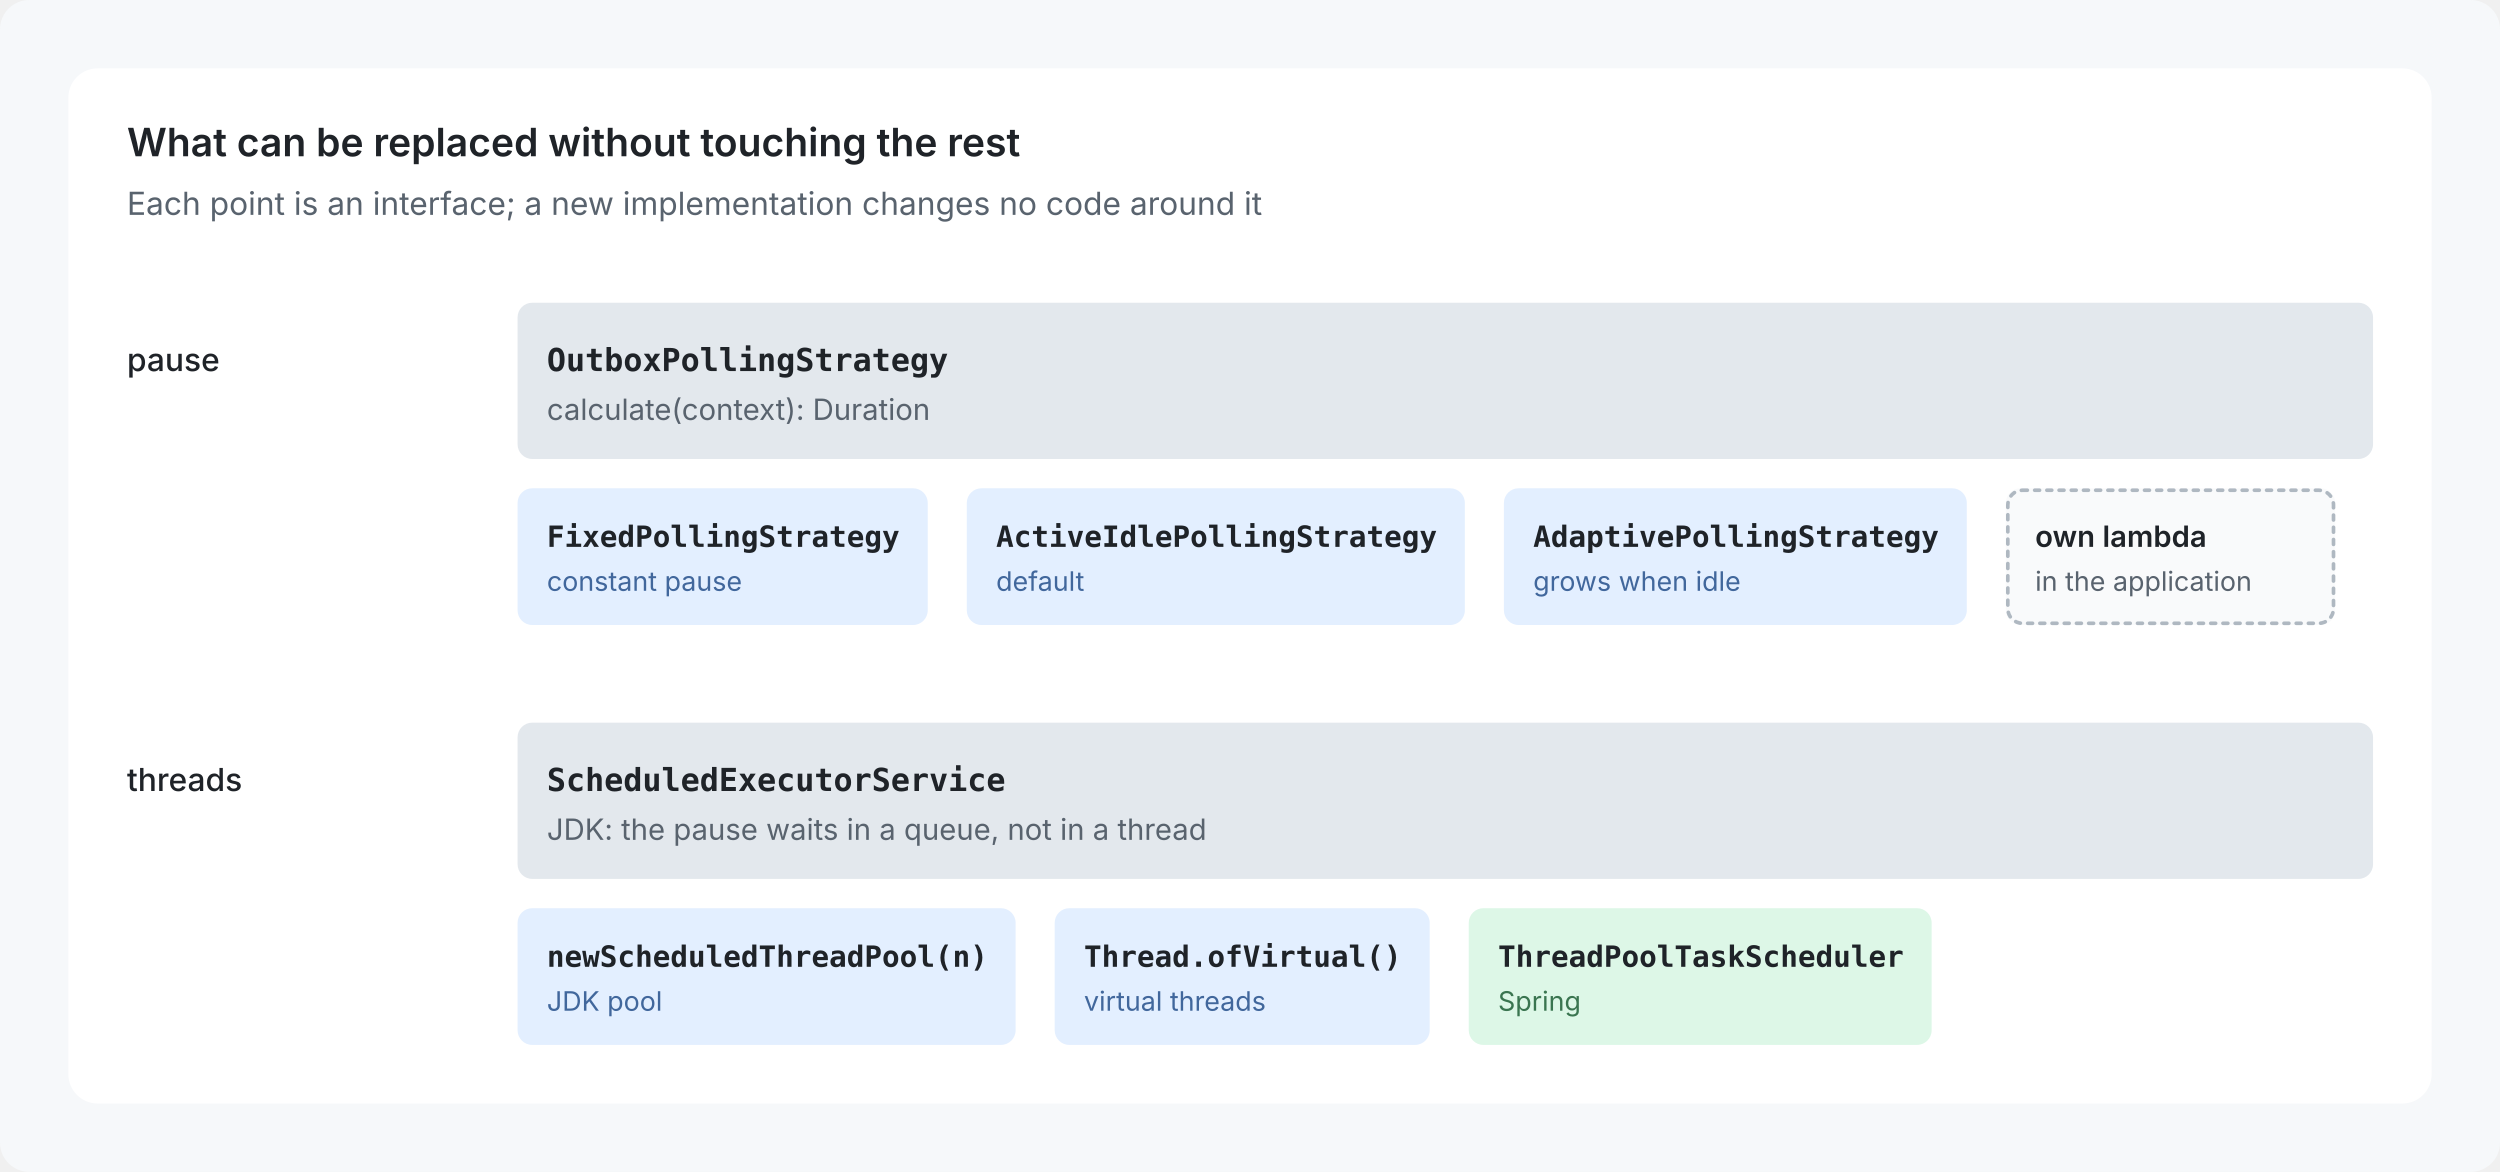
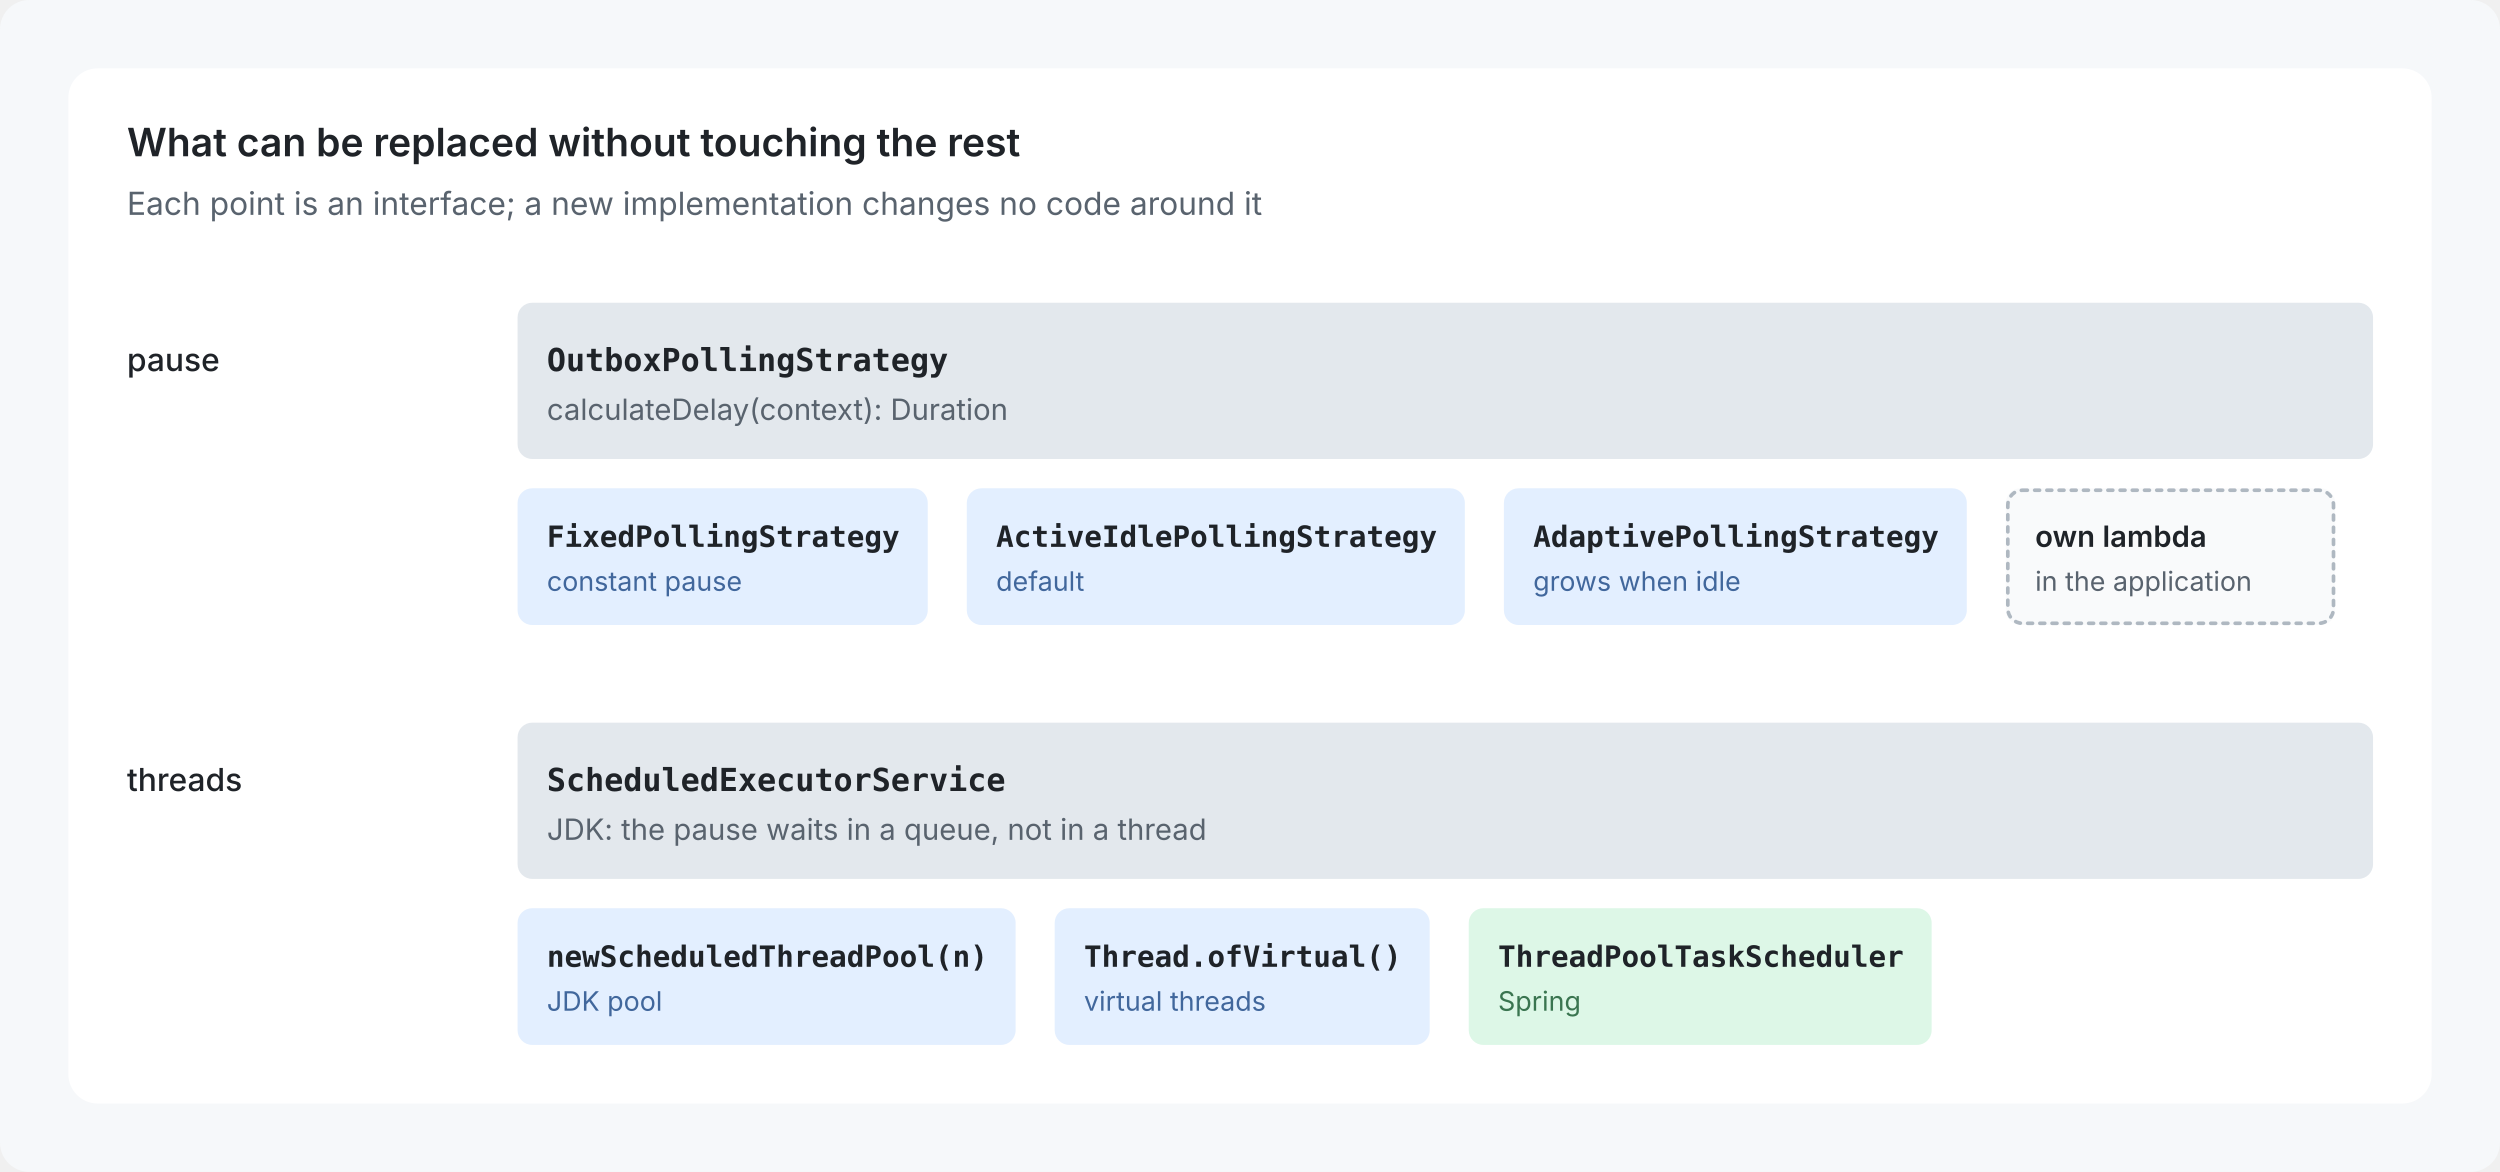
<svg xmlns="http://www.w3.org/2000/svg" viewBox="0 0 1024 480" width="1024" height="480" role="img">
  <rect width="1024" height="480" rx="12" fill="#F6F8FA" />
  <g transform="translate(12,12)">
    <rect x="16" y="16" width="968" height="424" rx="12" fill="#FFFFFF" />
    <text x="40.0" y="52.0" font-family="-apple-system, BlinkMacSystemFont, 'Segoe UI', Inter, Helvetica, Arial, sans-serif" font-size="16" font-weight="600" fill="#1F2328" text-anchor="start">What can be replaced without touching the rest</text>
    <text x="40.0" y="76.0" font-family="-apple-system, BlinkMacSystemFont, 'Segoe UI', Inter, Helvetica, Arial, sans-serif" font-size="13" font-weight="400" fill="#59636E" text-anchor="start">Each point is an interface; a new implementation changes no code around it</text>
    <text x="40.0" y="140.0" font-family="-apple-system, BlinkMacSystemFont, 'Segoe UI', Inter, Helvetica, Arial, sans-serif" font-size="13" font-weight="500" fill="#1F2328" text-anchor="start">pause</text>
    <rect x="200.0" y="112.0" width="760.0" height="64.0" rx="6" fill="#E3E8ED" />
    <text x="212.0" y="140.0" font-family="ui-monospace, SFMono-Regular, 'SF Mono', Menlo, Consolas, monospace" font-size="13" font-weight="600" fill="#1F2328" text-anchor="start">OutboxPollingStrategy</text>
-     <text x="212.0" y="160.0" font-family="-apple-system, BlinkMacSystemFont, 'Segoe UI', Inter, Helvetica, Arial, sans-serif" font-size="12" font-weight="400" fill="#59636E" text-anchor="start">calculate(context): Duration</text>
+     <text x="212.0" y="160.0" font-family="-apple-system, BlinkMacSystemFont, 'Segoe UI', Inter, Helvetica, Arial, sans-serif" font-size="12" font-weight="400" fill="#59636E" text-anchor="start">calculateDelay(context): Duration</text>
    <rect x="200.0" y="188.0" width="168.0" height="56.0" rx="6" fill="#E3EFFF" />
    <text x="212.0" y="212.0" font-family="ui-monospace, SFMono-Regular, 'SF Mono', Menlo, Consolas, monospace" font-size="12" font-weight="600" fill="#1F2328" text-anchor="start">FixedPollingStrategy</text>
    <text x="212.0" y="230.0" font-family="-apple-system, BlinkMacSystemFont, 'Segoe UI', Inter, Helvetica, Arial, sans-serif" font-size="11" font-weight="400" fill="#41679C" text-anchor="start">constant pause</text>
    <rect x="384.0" y="188.0" width="204.0" height="56.0" rx="6" fill="#E3EFFF" />
    <text x="396.0" y="212.0" font-family="ui-monospace, SFMono-Regular, 'SF Mono', Menlo, Consolas, monospace" font-size="12" font-weight="600" fill="#1F2328" text-anchor="start">ActiveIdlePollingStrategy</text>
    <text x="396.0" y="230.0" font-family="-apple-system, BlinkMacSystemFont, 'Segoe UI', Inter, Helvetica, Arial, sans-serif" font-size="11" font-weight="400" fill="#41679C" text-anchor="start">default</text>
    <rect x="604.0" y="188.0" width="189.6" height="56.0" rx="6" fill="#E3EFFF" />
    <text x="616.0" y="212.0" font-family="ui-monospace, SFMono-Regular, 'SF Mono', Menlo, Consolas, monospace" font-size="12" font-weight="600" fill="#1F2328" text-anchor="start">AdaptivePollingStrategy</text>
    <text x="616.0" y="230.0" font-family="-apple-system, BlinkMacSystemFont, 'Segoe UI', Inter, Helvetica, Arial, sans-serif" font-size="11" font-weight="400" fill="#41679C" text-anchor="start">grows when idle</text>
    <rect x="809.6" y="188.0" width="134.9" height="56.0" rx="6" fill="#F9FAFB" />
    <rect x="810.4" y="188.8" width="133.4" height="54.5" rx="6" fill="none" stroke="#AFB8C1" stroke-width="1.5" stroke-dasharray="2 3" stroke-linecap="round" />
    <text x="821.6" y="212.0" font-family="-apple-system, BlinkMacSystemFont, 'Segoe UI', Inter, Helvetica, Arial, sans-serif" font-size="12" font-weight="600" fill="#1F2328" text-anchor="start">own lambda</text>
    <text x="821.6" y="230.0" font-family="-apple-system, BlinkMacSystemFont, 'Segoe UI', Inter, Helvetica, Arial, sans-serif" font-size="11" font-weight="400" fill="#59636E" text-anchor="start">in the application</text>
    <text x="40.0" y="312.0" font-family="-apple-system, BlinkMacSystemFont, 'Segoe UI', Inter, Helvetica, Arial, sans-serif" font-size="13" font-weight="500" fill="#1F2328" text-anchor="start">threads</text>
    <rect x="200.0" y="284.0" width="760.0" height="64.0" rx="6" fill="#E3E8ED" />
    <text x="212.0" y="312.0" font-family="ui-monospace, SFMono-Regular, 'SF Mono', Menlo, Consolas, monospace" font-size="13" font-weight="600" fill="#1F2328" text-anchor="start">ScheduledExecutorService</text>
    <text x="212.0" y="332.0" font-family="-apple-system, BlinkMacSystemFont, 'Segoe UI', Inter, Helvetica, Arial, sans-serif" font-size="12" font-weight="400" fill="#59636E" text-anchor="start">JDK: the pause waits in a queue, not in a thread</text>
    <rect x="200.0" y="360.0" width="204.0" height="56.0" rx="6" fill="#E3EFFF" />
    <text x="212.0" y="384.0" font-family="ui-monospace, SFMono-Regular, 'SF Mono', Menlo, Consolas, monospace" font-size="12" font-weight="600" fill="#1F2328" text-anchor="start">newScheduledThreadPool(n)</text>
    <text x="212.0" y="402.0" font-family="-apple-system, BlinkMacSystemFont, 'Segoe UI', Inter, Helvetica, Arial, sans-serif" font-size="11" font-weight="400" fill="#41679C" text-anchor="start">JDK pool</text>
    <rect x="420.0" y="360.0" width="153.6" height="56.0" rx="6" fill="#E3EFFF" />
    <text x="432.0" y="384.0" font-family="ui-monospace, SFMono-Regular, 'SF Mono', Menlo, Consolas, monospace" font-size="12" font-weight="600" fill="#1F2328" text-anchor="start">Thread.ofVirtual()</text>
    <text x="432.0" y="402.0" font-family="-apple-system, BlinkMacSystemFont, 'Segoe UI', Inter, Helvetica, Arial, sans-serif" font-size="11" font-weight="400" fill="#41679C" text-anchor="start">virtual threads</text>
    <rect x="589.6" y="360.0" width="189.6" height="56.0" rx="6" fill="#DDF7E7" />
    <text x="601.6" y="384.0" font-family="ui-monospace, SFMono-Regular, 'SF Mono', Menlo, Consolas, monospace" font-size="12" font-weight="600" fill="#1F2328" text-anchor="start">ThreadPoolTaskScheduler</text>
    <text x="601.6" y="402.0" font-family="-apple-system, BlinkMacSystemFont, 'Segoe UI', Inter, Helvetica, Arial, sans-serif" font-size="11" font-weight="400" fill="#3A7550" text-anchor="start">Spring</text>
  </g>
</svg>
